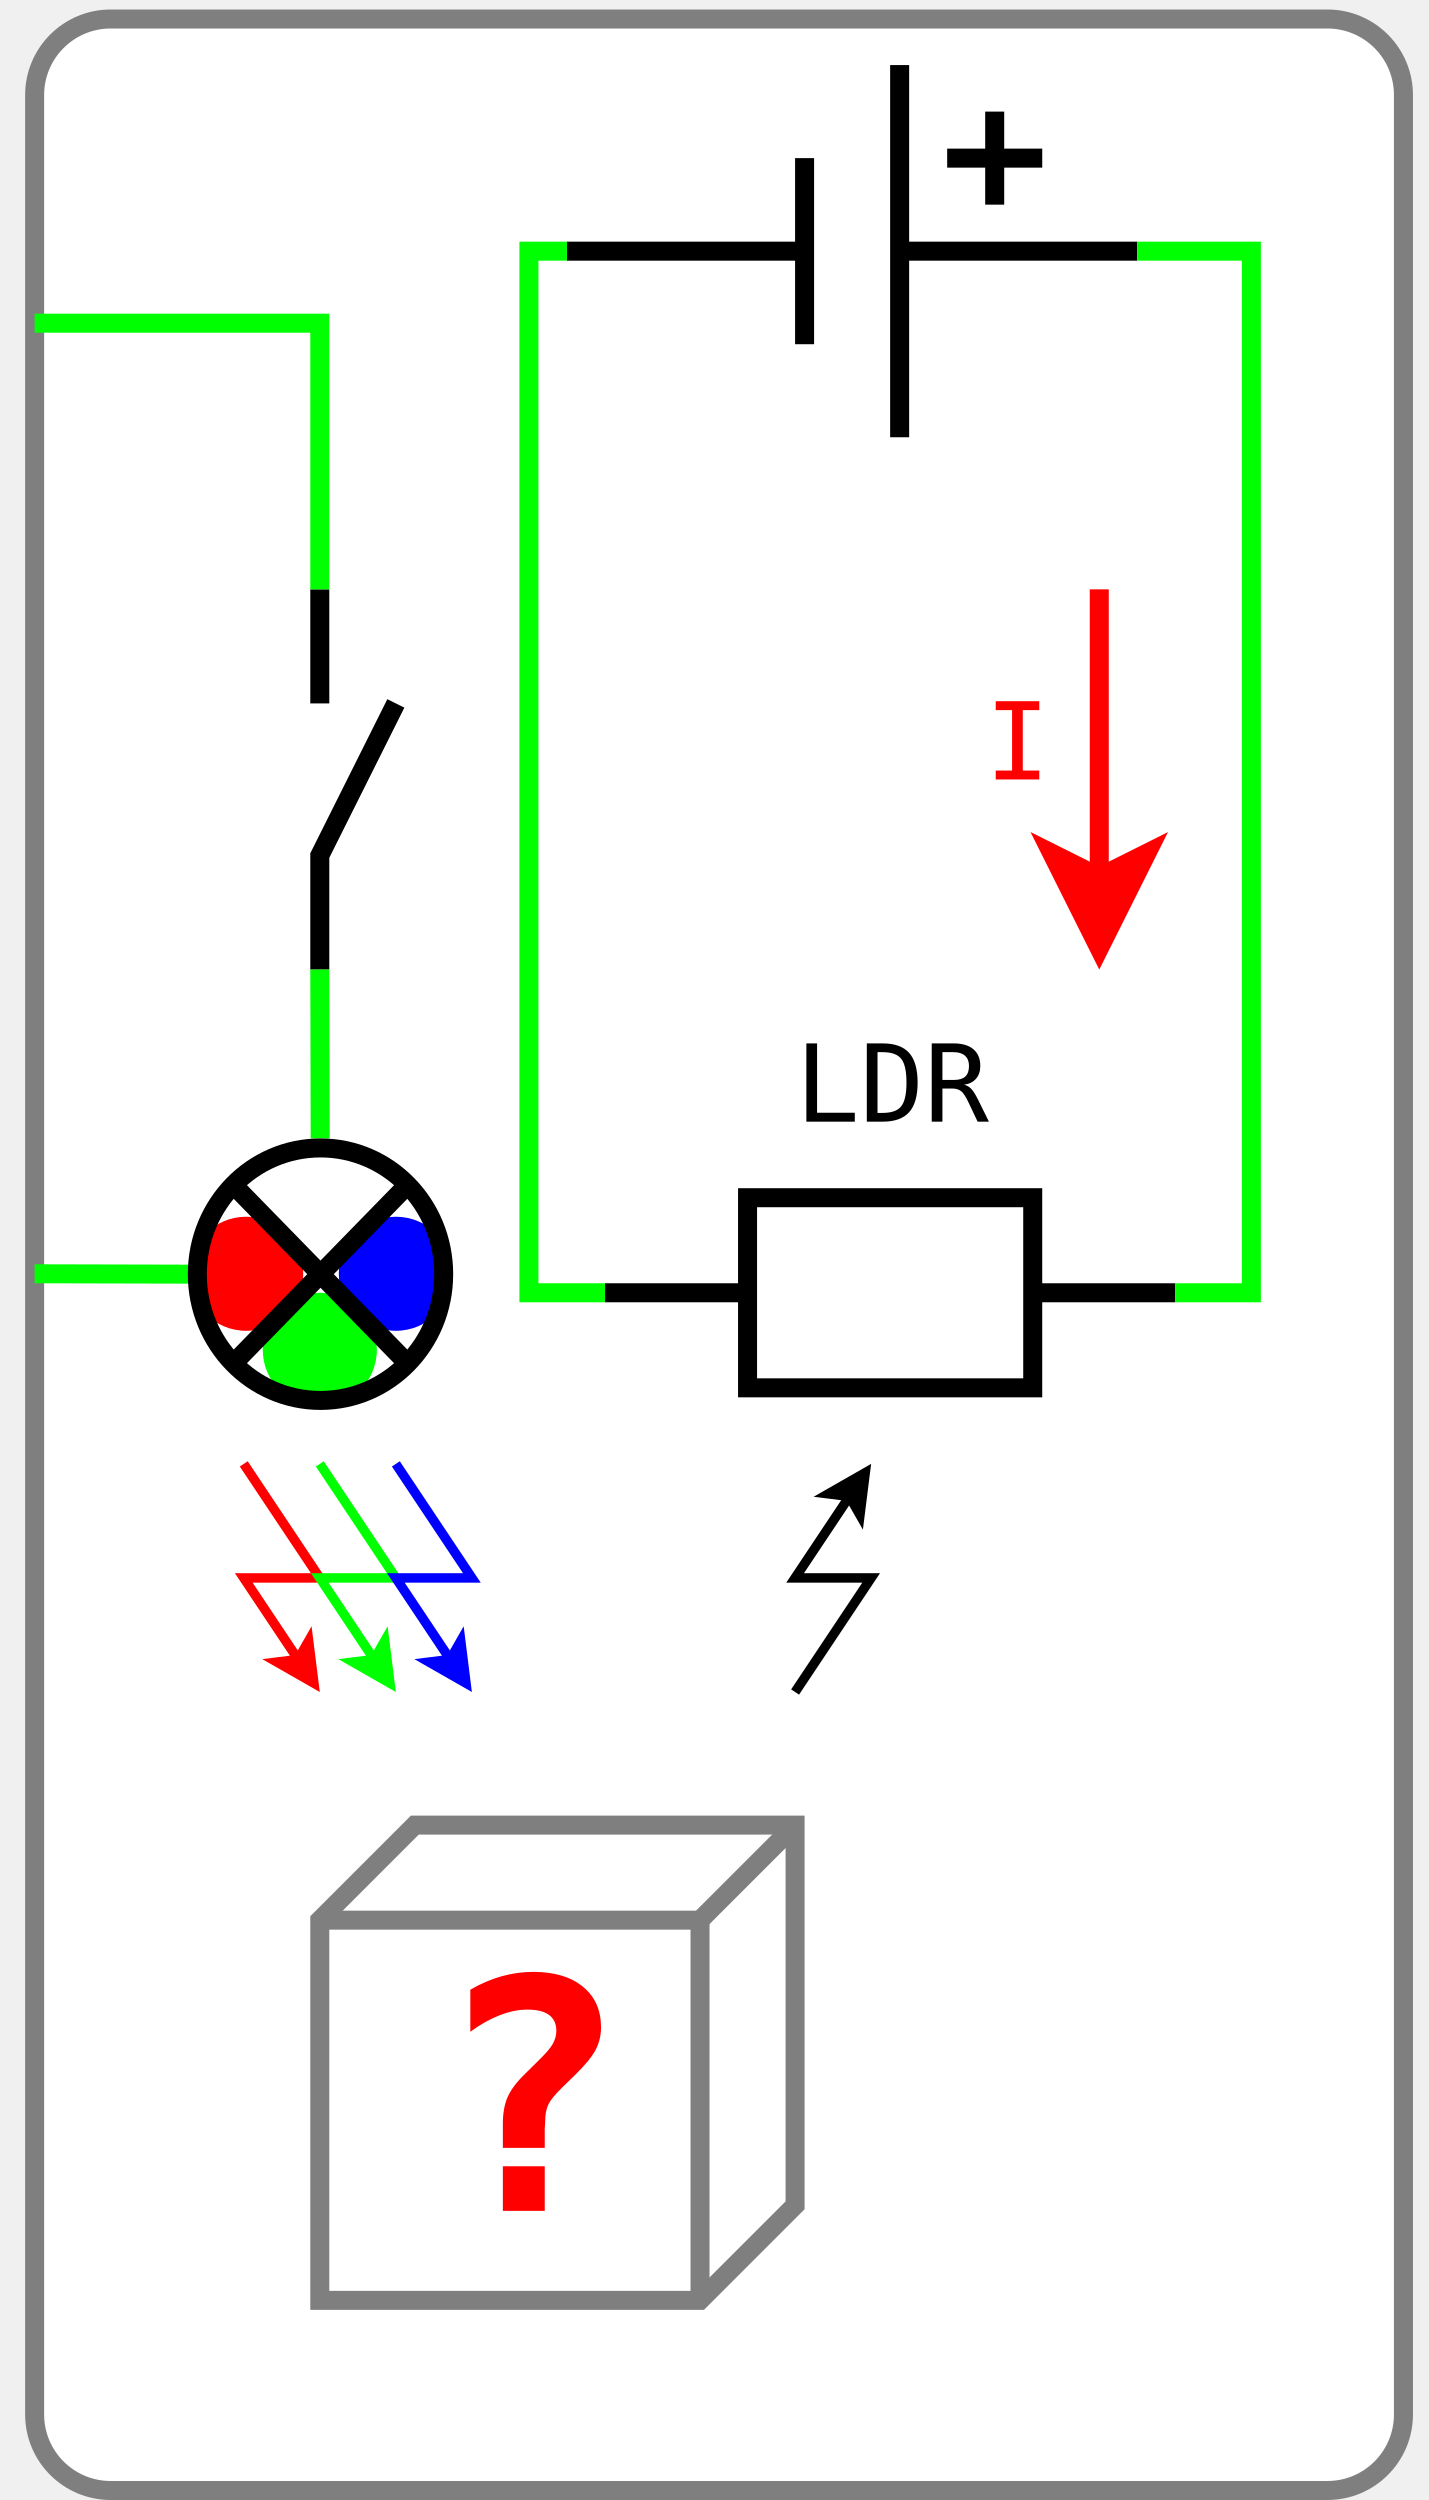
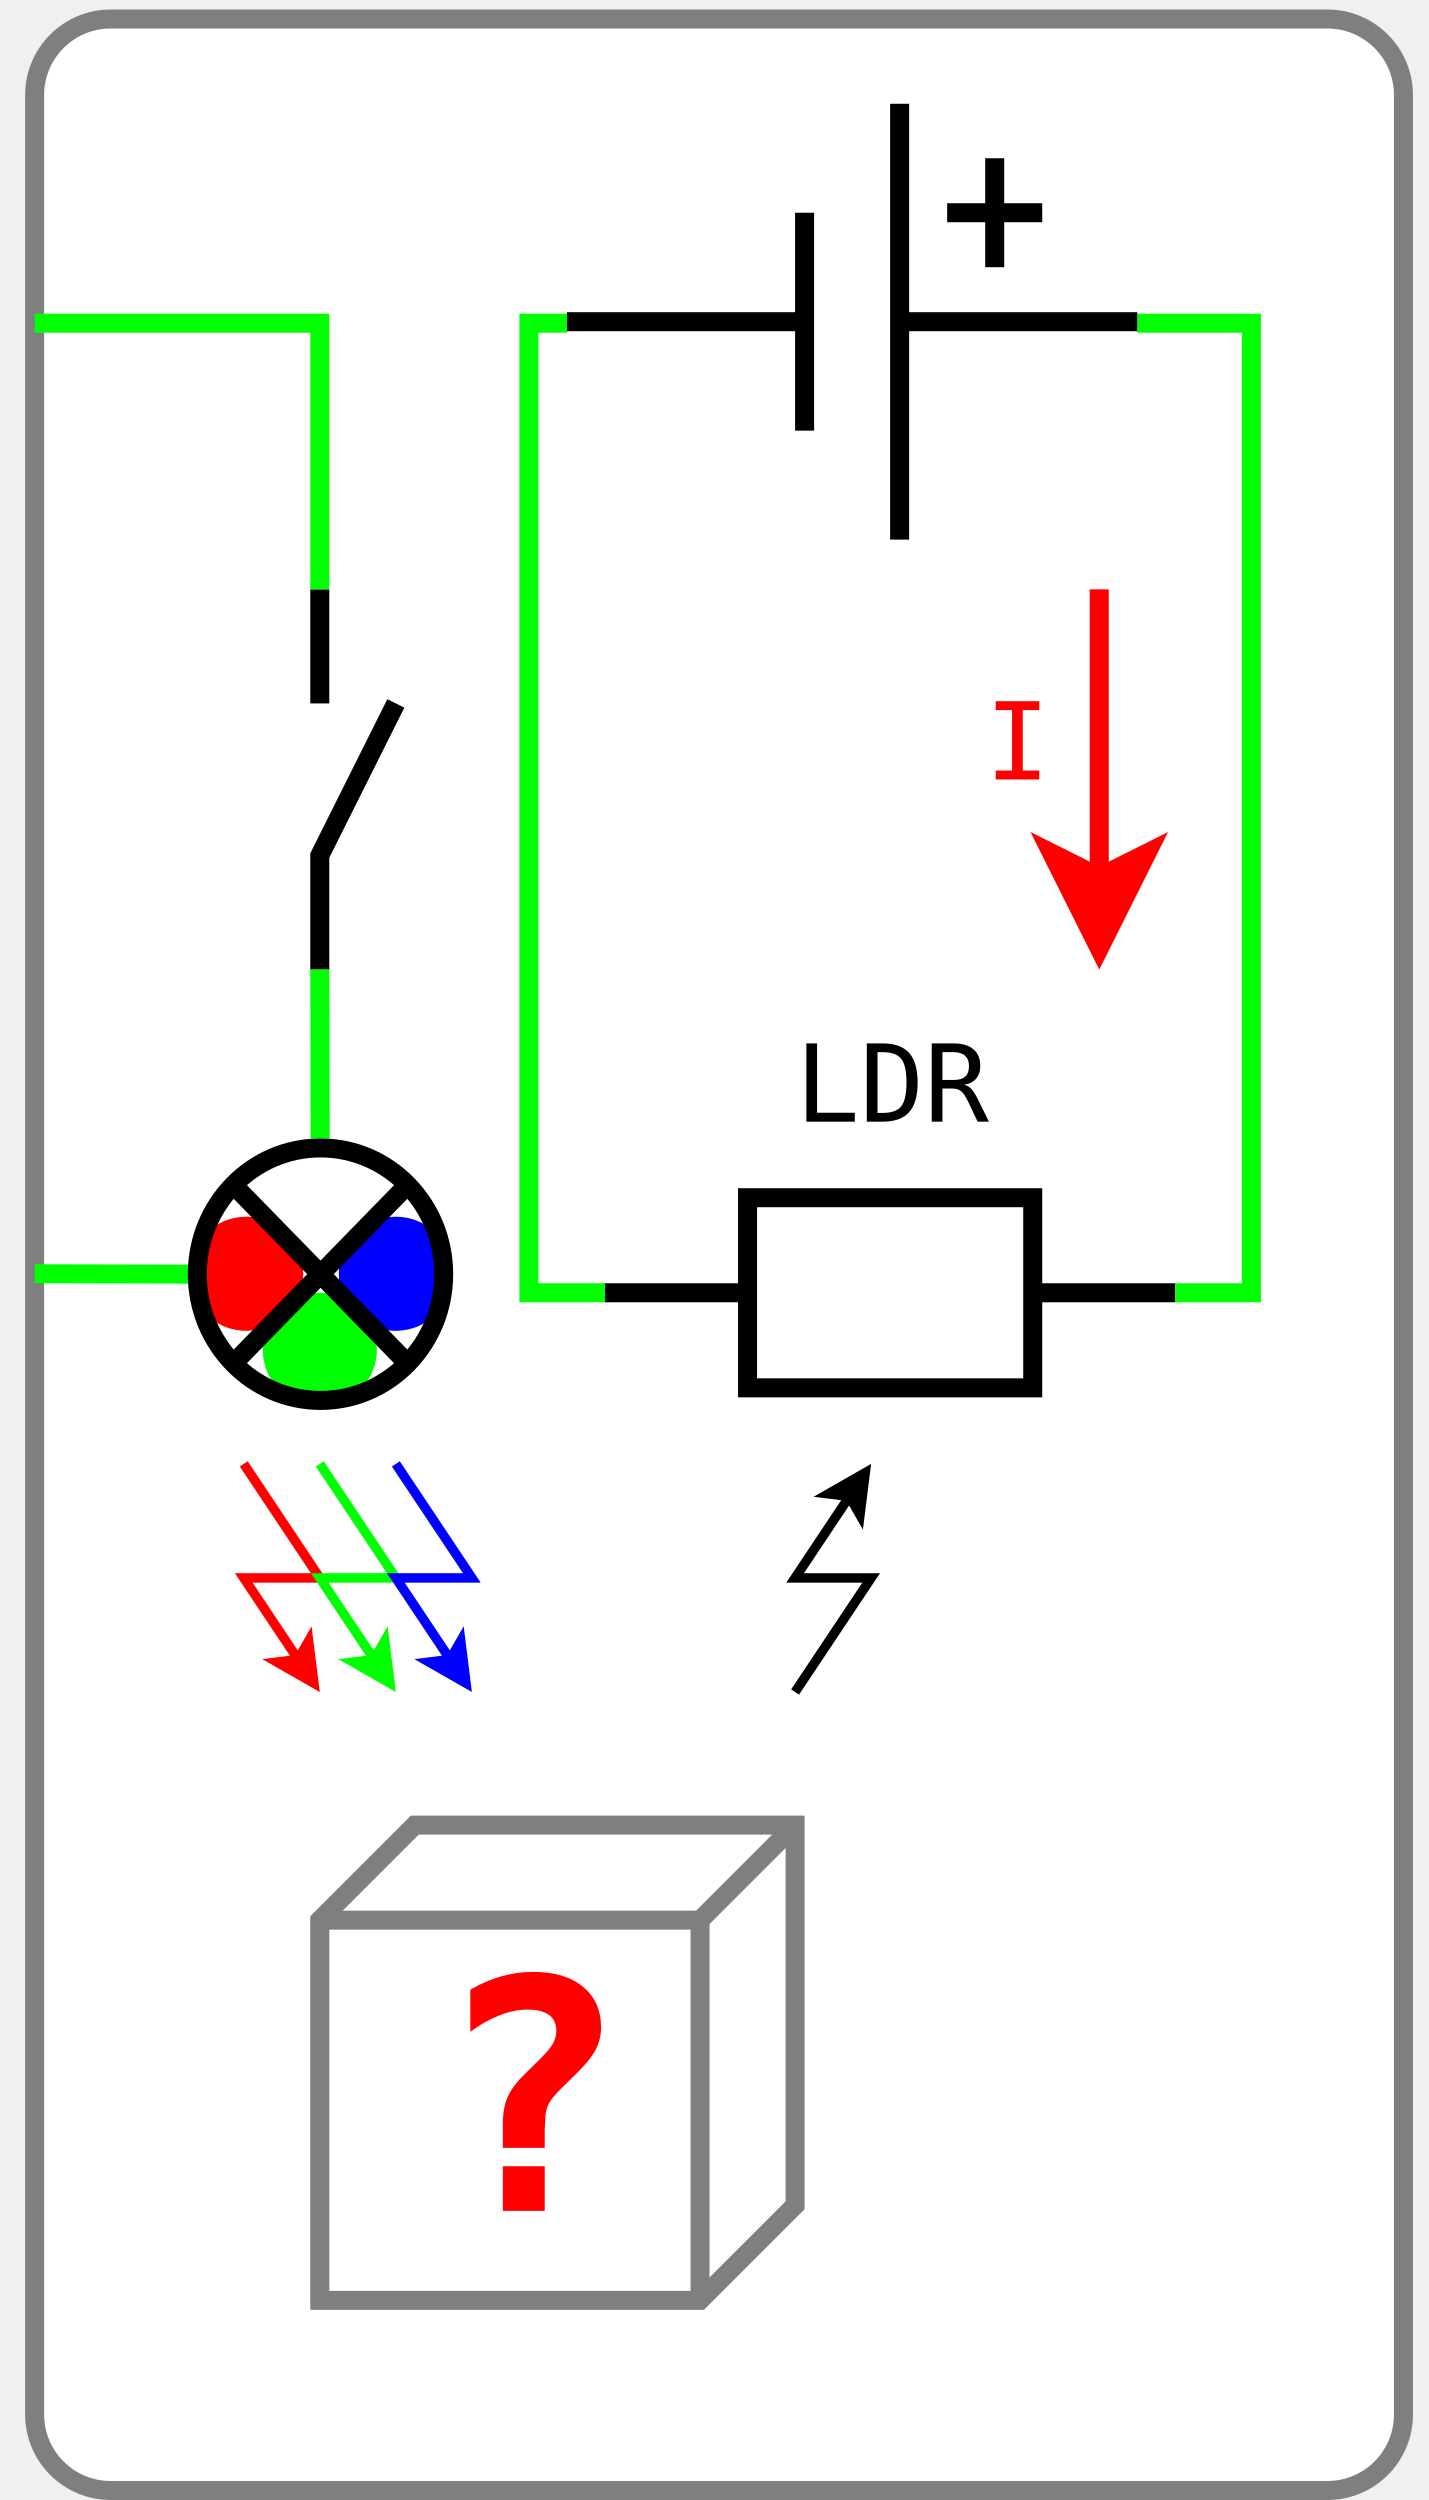
<svg xmlns="http://www.w3.org/2000/svg" width="8cm" height="14cm" viewBox="438 -82 147 263">
  <g>
    <rect style="fill: #ffffff" x="440" y="-80" width="144" height="260" rx="8" ry="8" />
    <rect style="fill: none; fill-opacity:0; stroke-width: 2; stroke-linejoin: round; stroke: #7f7f7f" x="440" y="-80" width="144" height="260" rx="8" ry="8" />
  </g>
  <text font-size="11.289" style="fill: #000000;text-anchor:start;font-family:monospace;font-style:normal;font-weight:normal" x="520" y="36">
    <tspan x="520" y="36">LDR</tspan>
  </text>
  <g>
    <polyline style="fill: none; fill-opacity:0; stroke-width: 1; stroke: #ff0000" points="462,72 470,84 462,84 467.716,92.574 " />
    <polygon style="fill: #ff0000" points="469.38,95.07 465.497,92.851 467.716,92.574 468.825,90.632 " />
    <polygon style="fill: none; fill-opacity:0; stroke-width: 1; stroke: #ff0000" points="469.38,95.07 465.497,92.851 467.716,92.574 468.825,90.632 " />
  </g>
  <g>
    <g>
      <polygon style="fill: #ffffff" points="470,120 480,110 520,110 520,150 510,160 470,160 470,120 " />
      <polygon style="fill: none; fill-opacity:0; stroke-width: 2; stroke: #7f7f7f" points="470,120 480,110 520,110 520,150 510,160 470,160 470,120 " />
      <line style="fill: none; fill-opacity:0; stroke-width: 2; stroke: #7f7f7f" x1="470" y1="120" x2="510" y2="120" />
      <line style="fill: none; fill-opacity:0; stroke-width: 2; stroke: #7f7f7f" x1="510" y1="120" x2="520" y2="110" />
      <line style="fill: none; fill-opacity:0; stroke-width: 2; stroke: #7f7f7f" x1="510" y1="120" x2="510" y2="160" />
      <text font-size="12.8" style="fill: #000000;text-anchor:start;font-family:sans-serif;font-style:normal;font-weight:normal" x="480" y="141.9">
        <tspan x="480" y="141.9" />
      </text>
      <line style="fill: none; fill-opacity:0; stroke-width: 1; stroke: #000000" x1="480" y1="144.95" x2="480" y2="144.95" />
    </g>
    <text font-size="33.867" style="fill: #ff0000;text-anchor:middle;font-family:monospace;font-style:normal;font-weight:700" x="492.17" y="150.58">
      <tspan x="492.17" y="150.58">?</tspan>
    </text>
  </g>
  <g>
    <line style="fill: none; fill-opacity:0; stroke-width: 2; stroke: #000000" x1="500" y1="54" x2="515" y2="54" />
    <rect style="fill: #ffffff" x="515" y="44" width="30" height="20" />
    <rect style="fill: none; fill-opacity:0; stroke-width: 2; stroke: #000000" x="515" y="44" width="30" height="20" />
    <line style="fill: none; fill-opacity:0; stroke-width: 2; stroke: #000000" x1="545" y1="54" x2="560" y2="54" />
  </g>
  <g>
-     <line style="fill: none; fill-opacity:0; stroke-width: 2; stroke: #000000" x1="496" y1="-55.577" x2="521" y2="-55.577" />
-     <line style="fill: none; fill-opacity:0; stroke-width: 2; stroke: #000000" x1="521" y1="-65.365" x2="521" y2="-45.788" />
-     <line style="fill: none; fill-opacity:0; stroke-width: 2; stroke: #000000" x1="531" y1="-75.154" x2="531" y2="-36" />
-     <line style="fill: none; fill-opacity:0; stroke-width: 2; stroke: #000000" x1="536" y1="-65.365" x2="546" y2="-65.365" />
-     <line style="fill: none; fill-opacity:0; stroke-width: 2; stroke: #000000" x1="541" y1="-60.471" x2="541" y2="-70.26" />
-     <line style="fill: none; fill-opacity:0; stroke-width: 2; stroke: #000000" x1="531" y1="-55.577" x2="556" y2="-55.577" />
-   </g>
-   <g>
    <line style="fill: none; fill-opacity:0; stroke-width: 2; stroke: #000000" x1="470" y1="-20" x2="470" y2="-8" />
    <polyline style="fill: none; fill-opacity:0; stroke-width: 2; stroke: #000000" points="470,20 470,8 478,-8 " />
    <text font-size="12.8" style="fill: #000000;text-anchor:middle;font-family:sans-serif;font-style:normal;font-weight:normal" x="448" y="4">
      <tspan x="448" y="4" />
    </text>
  </g>
  <g>
    <polyline style="fill: none; fill-opacity:0; stroke-width: 1; stroke: #000000" points="520,96 528,84 520,84 525.716,75.426 " />
    <polygon style="fill: #000000" points="527.38,72.93 526.825,77.368 525.716,75.426 523.497,75.149 " />
    <polygon style="fill: none; fill-opacity:0; stroke-width: 1; stroke: #000000" points="527.38,72.93 526.825,77.368 525.716,75.426 523.497,75.149 " />
  </g>
  <g>
    <text font-size="11.289" style="fill: #ff0000;text-anchor:start;font-family:monospace;font-style:normal;font-weight:normal" x="540" y="0">
      <tspan x="540" y="0">I</tspan>
    </text>
    <g>
      <line style="fill: none; fill-opacity:0; stroke-width: 2; stroke: #ff0000" x1="552" y1="-20" x2="552" y2="10.264" />
      <polygon style="fill: #ff0000" points="552,17.764 547,7.764 552,10.264 557,7.764 " />
      <polygon style="fill: none; fill-opacity:0; stroke-width: 2; stroke: #ff0000" points="552,17.764 547,7.764 552,10.264 557,7.764 " />
    </g>
  </g>
  <polyline style="fill: none; fill-opacity:0; stroke-width: 2; stroke: #00ff00" points="440,-48 470,-48 470,-20 " />
  <line style="fill: none; fill-opacity:0; stroke-width: 2; stroke: #00ff00" x1="470.041" y1="37.759" x2="470" y2="20" />
  <line style="fill: none; fill-opacity:0; stroke-width: 2; stroke: #00ff00" x1="440" y1="52" x2="457.116" y2="52.044" />
-   <polyline style="fill: none; fill-opacity:0; stroke-width: 2; stroke: #00ff00" points="496,-55.577 492,-55.577 492,54 500,54 " />
-   <polyline style="fill: none; fill-opacity:0; stroke-width: 2; stroke: #00ff00" points="556,-55.577 568,-55.577 568,54 560,54 " />
+   <polyline style="fill: none; fill-opacity:0; stroke-width: 2; stroke: #00ff00" points="496,-48 492,-48 492,54 500,54 " />
+   <polyline style="fill: none; fill-opacity:0; stroke-width: 2; stroke: #00ff00" points="556,-48 568,-48 568,54 560,54 " />
  <g>
    <ellipse style="fill: #00ff00" cx="470" cy="60" rx="6" ry="6" />
    <ellipse style="fill: none; fill-opacity:0; stroke-width: 2.35099e-37; stroke: #00ff00" cx="470" cy="60" rx="6" ry="6" />
  </g>
  <g>
    <ellipse style="fill: #0000ff" cx="478" cy="52" rx="6" ry="6" />
    <ellipse style="fill: none; fill-opacity:0; stroke-width: 2.35099e-37; stroke: #0000ff" cx="478" cy="52" rx="6" ry="6" />
  </g>
  <g>
    <ellipse style="fill: #ff0000" cx="462.25" cy="52" rx="6" ry="6" />
    <ellipse style="fill: none; fill-opacity:0; stroke-width: 2.35099e-37; stroke: #ff0000" cx="462.25" cy="52" rx="6" ry="6" />
  </g>
  <g>
    <ellipse style="fill: none; fill-opacity:0; stroke-width: 2; stroke: #000000" cx="470.074" cy="52.044" rx="12.958" ry="13.281" />
    <line style="fill: none; fill-opacity:0; stroke-width: 2; stroke: #000000" x1="460.744" y1="42.481" x2="479.403" y2="61.607" />
    <line style="fill: none; fill-opacity:0; stroke-width: 2; stroke: #000000" x1="460.744" y1="61.607" x2="479.403" y2="42.481" />
  </g>
  <g>
    <polyline style="fill: none; fill-opacity:0; stroke-width: 1; stroke: #00ff00" points="470,72 478,84 470,84 475.716,92.574 " />
    <polygon style="fill: #00ff00" points="477.38,95.07 473.497,92.851 475.716,92.574 476.825,90.632 " />
    <polygon style="fill: none; fill-opacity:0; stroke-width: 1; stroke: #00ff00" points="477.38,95.07 473.497,92.851 475.716,92.574 476.825,90.632 " />
  </g>
  <g>
    <polyline style="fill: none; fill-opacity:0; stroke-width: 1; stroke: #0000ff" points="478,72 486,84 478,84 483.716,92.574 " />
    <polygon style="fill: #0000ff" points="485.38,95.07 481.497,92.851 483.716,92.574 484.825,90.632 " />
    <polygon style="fill: none; fill-opacity:0; stroke-width: 1; stroke: #0000ff" points="485.38,95.07 481.497,92.851 483.716,92.574 484.825,90.632 " />
  </g>
+   <g>
+     <line style="fill: none; fill-opacity:0; stroke-width: 2; stroke: #000000" x1="496" y1="-48.158" x2="521" y2="-48.158" />
+     <line style="fill: none; fill-opacity:0; stroke-width: 2; stroke: #000000" x1="521" y1="-59.62" x2="521" y2="-36.696" />
+     <line style="fill: none; fill-opacity:0; stroke-width: 2; stroke: #000000" x1="531" y1="-71.083" x2="531" y2="-25.233" />
+     <line style="fill: none; fill-opacity:0; stroke-width: 2; stroke: #000000" x1="536" y1="-59.62" x2="546" y2="-59.62" />
+     <line style="fill: none; fill-opacity:0; stroke-width: 2; stroke: #000000" x1="541" y1="-53.889" x2="541" y2="-65.352" />
+     <line style="fill: none; fill-opacity:0; stroke-width: 2; stroke: #000000" x1="531" y1="-48.158" x2="556" y2="-48.158" />
+   </g>
</svg>
